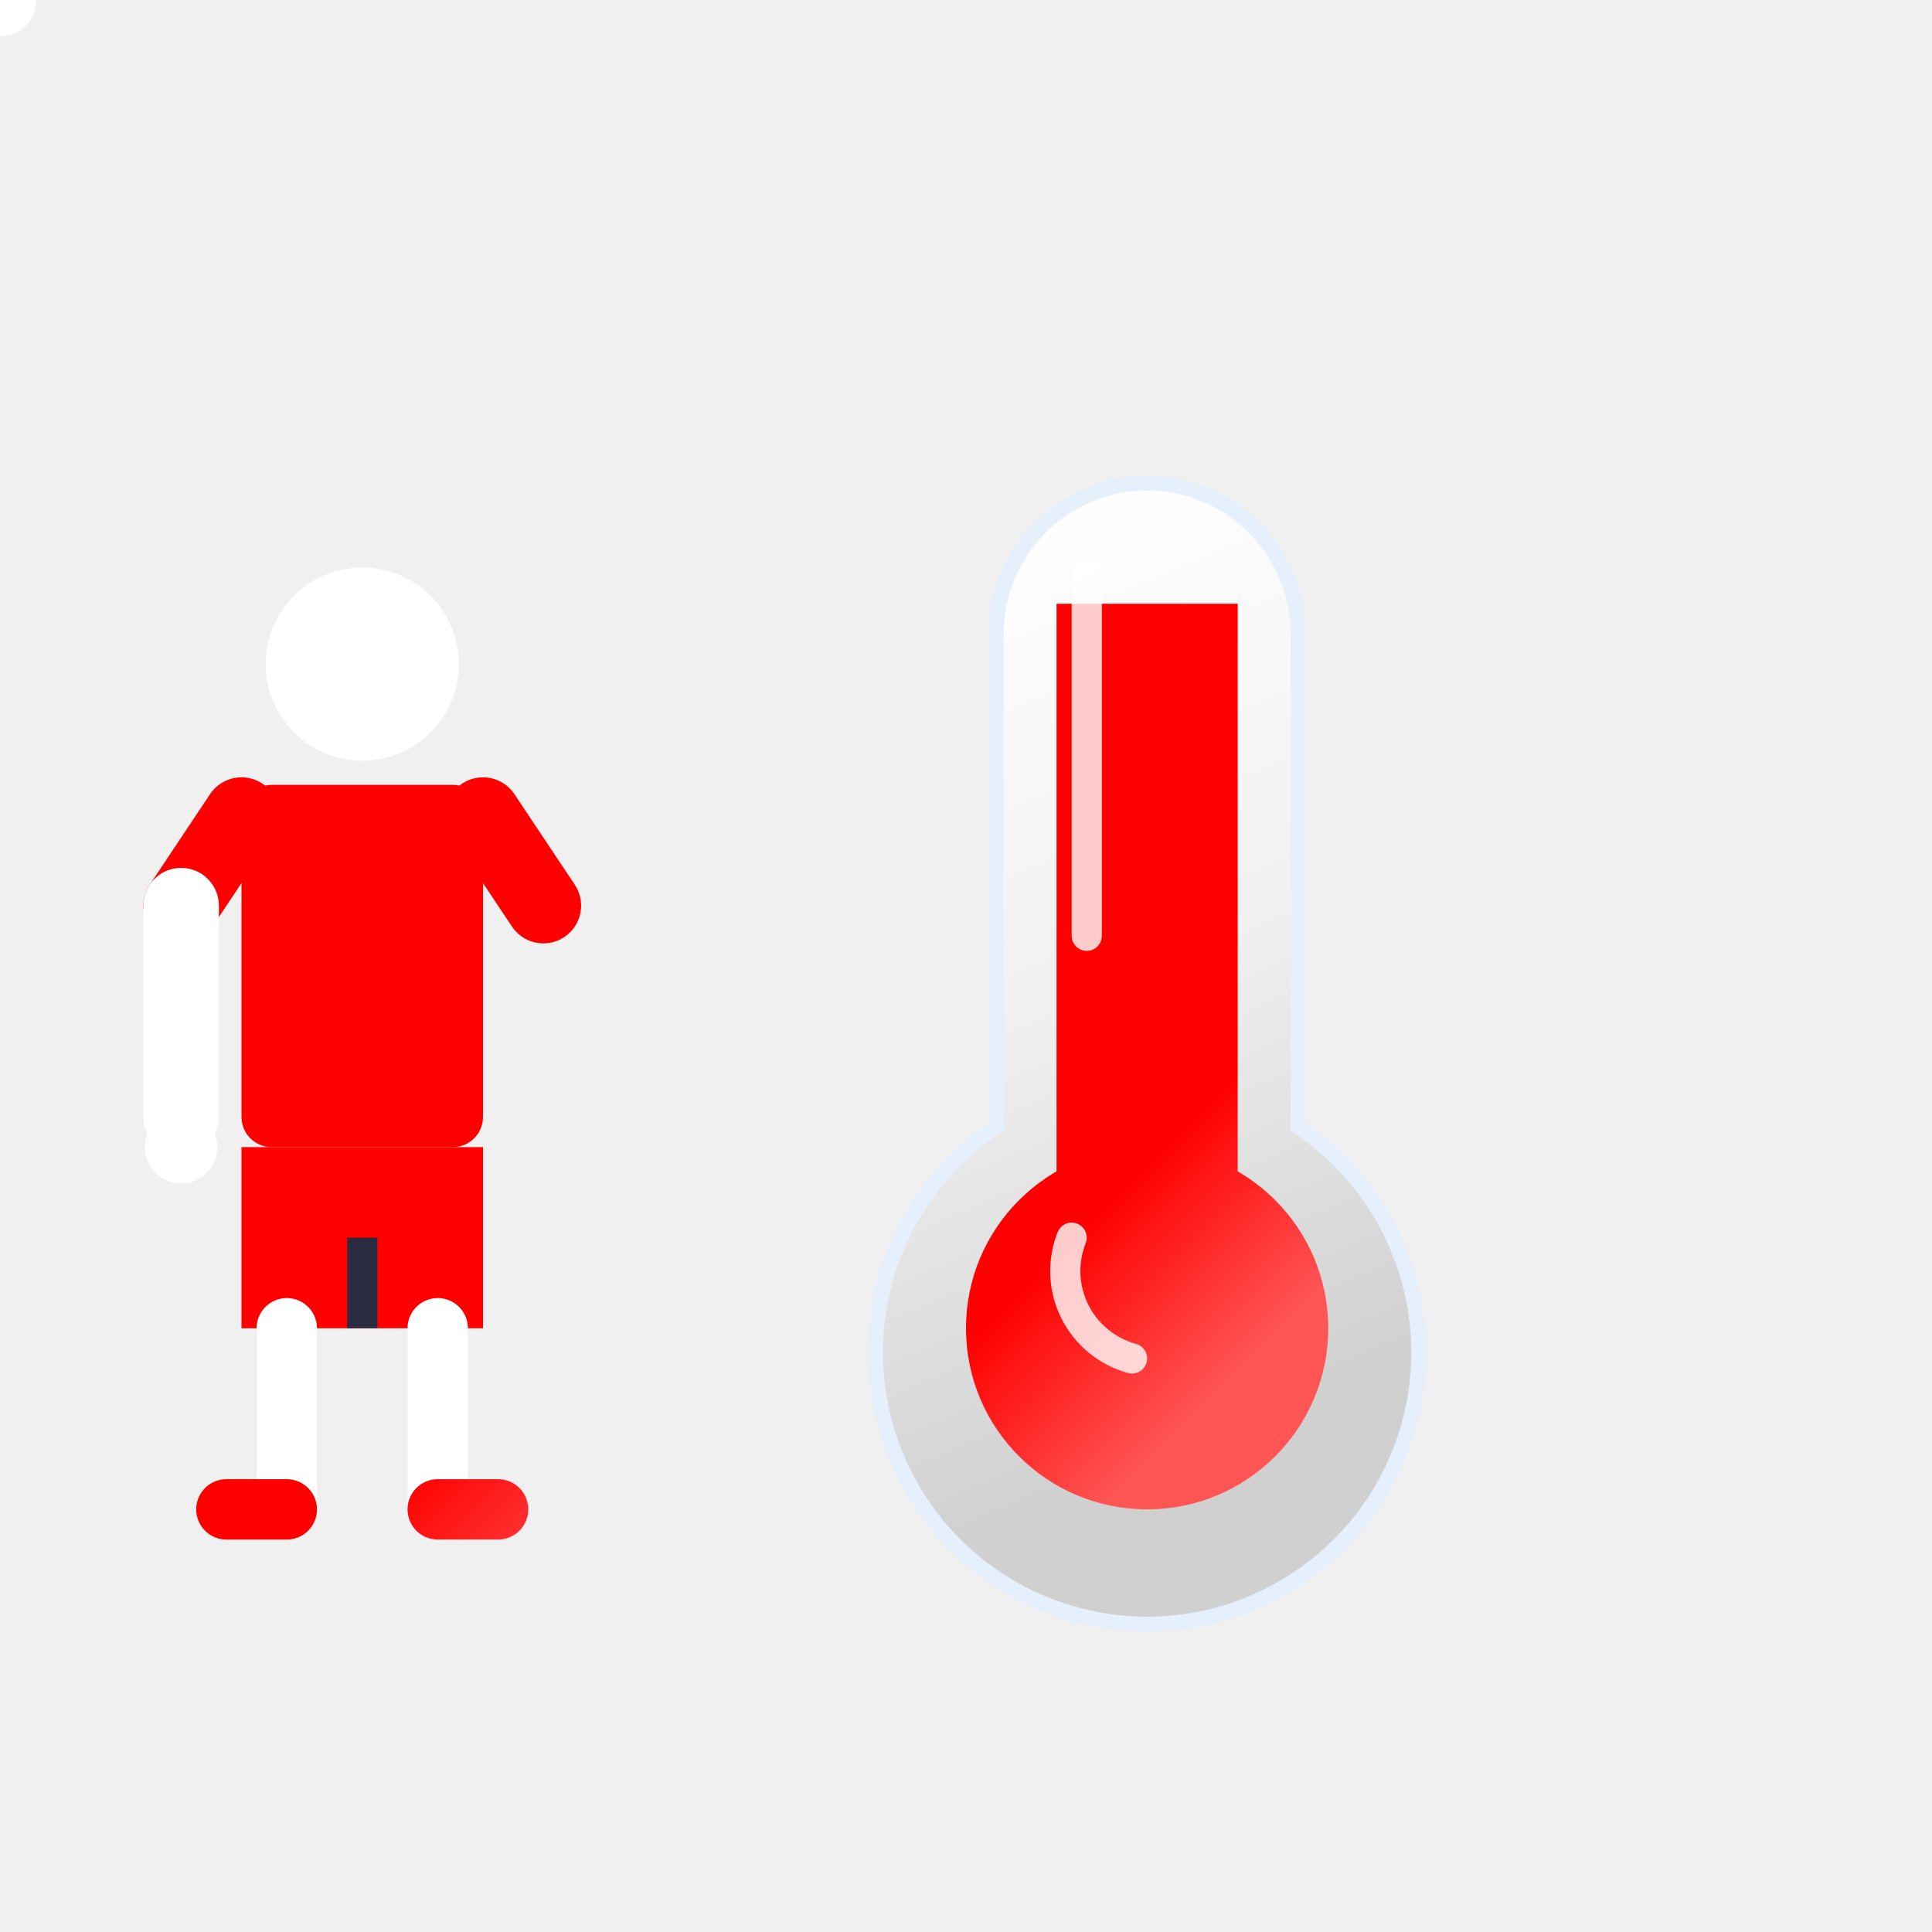
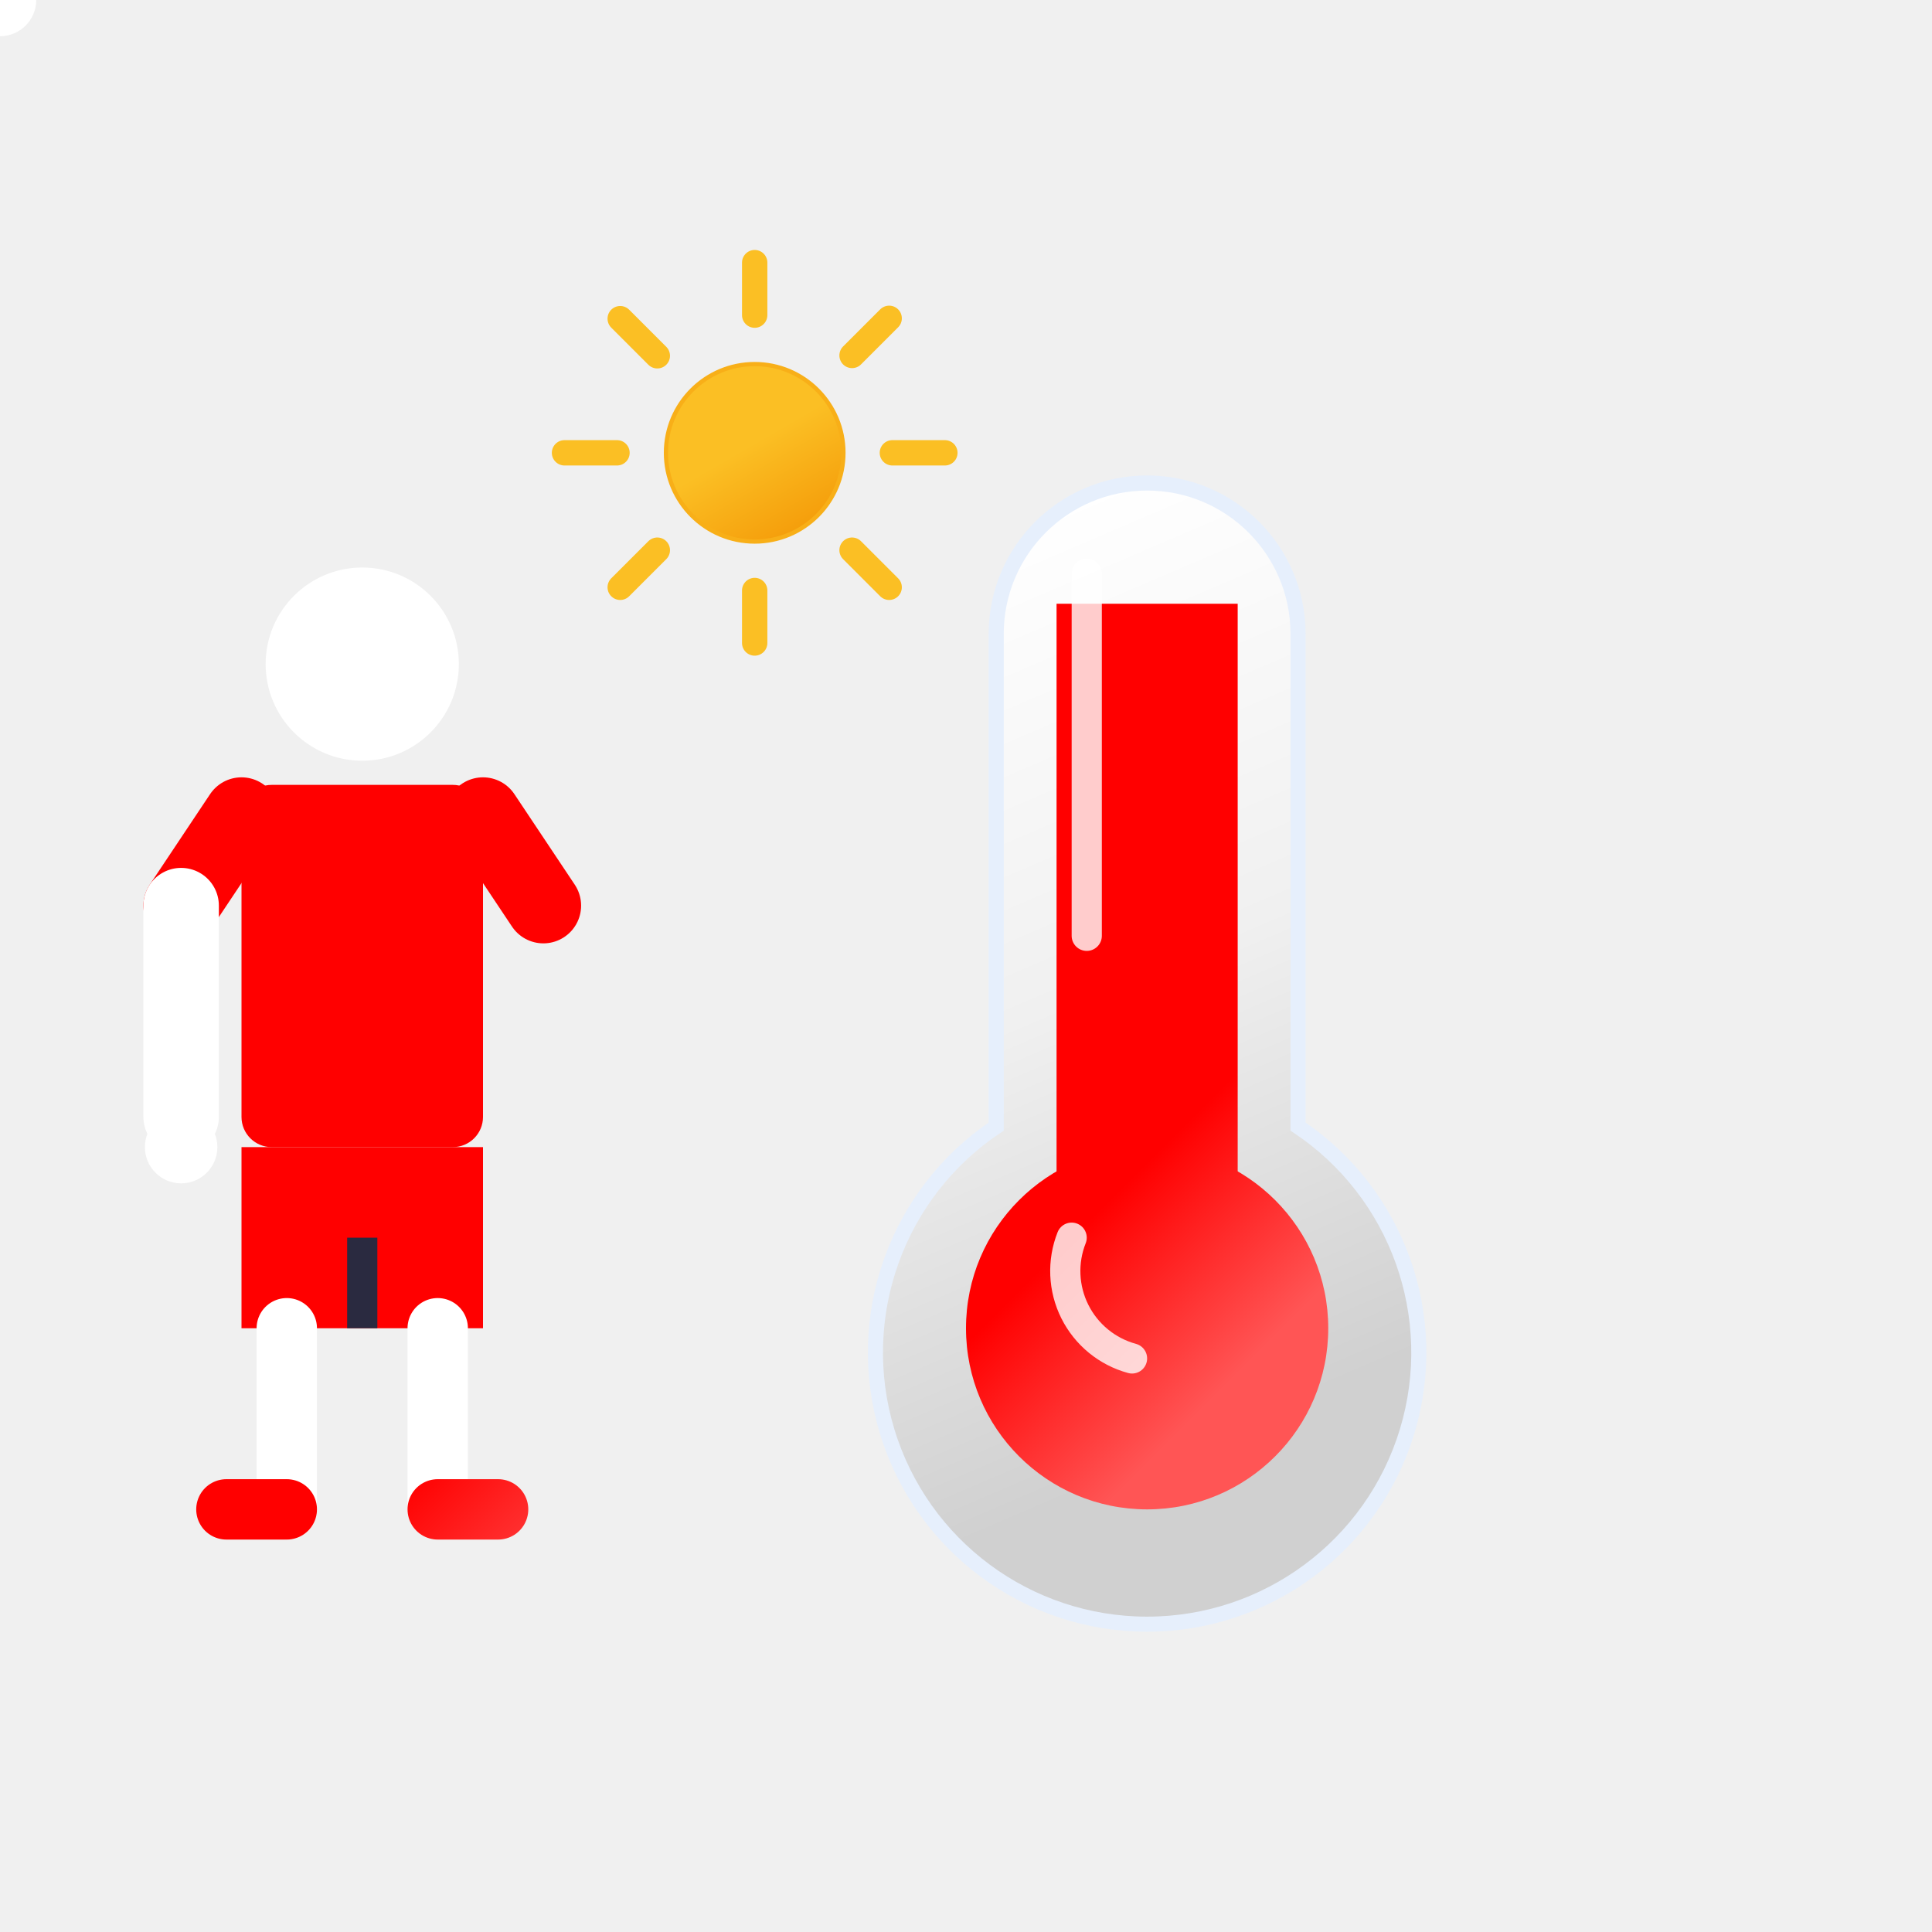
<svg xmlns="http://www.w3.org/2000/svg" viewBox="0 0 64 64">
  <defs>
    <linearGradient id="glassGrad" x1="18" y1="18" x2="30" y2="46" gradientUnits="userSpaceOnUse">
      <stop offset="0" stop-color="#ffffff" />
      <stop offset="0.5" stop-color="#f0f0f0" />
      <stop offset="1" stop-color="#d0d0d0" />
    </linearGradient>
    <linearGradient id="fluidGrad" x1="21.5" y1="41" x2="26.5" y2="46" gradientUnits="userSpaceOnUse">
      <stop offset="0" stop-color="#ff0000" />
      <stop offset="1" stop-color="#ff5555" />
    </linearGradient>
    <linearGradient id="waveGrad" x1="30" y1="45" x2="50" y2="45" gradientUnits="userSpaceOnUse">
      <stop offset="0" stop-color="#ff0000" stop-opacity="0.9" />
      <stop offset="1" stop-color="#ff0000" stop-opacity="0" />
    </linearGradient>
+     <linearGradient id="sunRefGrad" x1="26.75" x2="37.25" y1="22.91" y2="41.09" gradientUnits="userSpaceOnUse">
+       <stop offset="0" stop-color="#fbbf24" />
+       <stop offset=".45" stop-color="#fbbf24" />
+       <stop offset="1" stop-color="#f59e0b" />
+     </linearGradient>
  </defs>
+   <g transform="translate(25, 15) scale(0.28) translate(-32, -32)">
+     <circle cx="32" cy="32" r="10.5" fill="url(#sunRefGrad)" stroke="#f8af18" stroke-miterlimit="10" stroke-width="0.5" />
+     <path fill="none" stroke="#fbbf24" stroke-linecap="round" stroke-miterlimit="10" stroke-width="3" d="M32 15.71V9.5m0 45v-6.21m11.52-27.81l4.39-4.39M16.09 47.91l4.39-4.39m0-23l-4.39-4.39m31.82 31.78l-4.39-4.39M15.71 32H9.5m45 0h-6.21">
+       <animateTransform attributeName="transform" dur="45s" repeatCount="indefinite" type="rotate" values="0 32 32; 360 32 32" />
+     </path>
+   </g>
  <g>
    <animateTransform attributeName="transform" type="scale" values="1 1; 1.03 1.03; 1 1" dur="2s" repeatCount="indefinite" additive="sum" transform-origin="12 50" />
    <circle cx="12" cy="22" r="3.2" fill="#ffffff" />
    <path fill="#0ea5e9" opacity="0">
      <animate attributeName="d" values="M13 20 q 1 -1 2 0 q 1 1 0 2 q -1 1 -2 0; M14 21 q 1 -2 2 0 q 1 2 -1 3 q -1 -1 -1 -3; M16 26 q 0 -2 1 0 q 1 2 0 3 q -1 -1 -1 -3" dur="1.2s" repeatCount="indefinite" begin="0s" />
      <animate attributeName="opacity" values="0;1;1;0" dur="1.2s" repeatCount="indefinite" begin="0s" />
    </path>
    <path fill="#0ea5e9" opacity="0">
      <animate attributeName="d" values="M10 20 q -1 -1 -2 0 q -1 1 0 2 q 1 1 2 0; M10 21 q -1 -2 -2 0 q -1 2 1 3 q 1 -1 1 -3; M9 28 q 0 -2 -1 0 q -1 2 0 3 q 1 -1 1 -3" dur="1.2s" repeatCount="indefinite" begin="0.6s" />
      <animate attributeName="opacity" values="0;1;1;0" dur="1.2s" repeatCount="indefinite" begin="0.6s" />
    </path>
    <rect x="8" y="26" width="8" height="12" rx="1" fill="url(#fluidGrad)" />
    <path d="M8 27 L 6 30" stroke="url(#fluidGrad)" stroke-width="2.5" stroke-linecap="round" />
    <path d="M6 30 L 6 37" stroke="#ffffff" stroke-width="2.5" stroke-linecap="round" />
    <circle cx="6" cy="38" r="1.2" fill="#ffffff" />
    <path d="M16 27 L 18 30" stroke="url(#fluidGrad)" stroke-width="2.5" stroke-linecap="round" />
    <path stroke="#ffffff" stroke-width="2.5" stroke-linecap="round" fill="none">
      <animate attributeName="d" values="M18 30 L 18 37; M18 30 Q 22 28 15 21; M18 30 Q 22 28 9 21; M18 30 L 18 37; M18 30 L 18 37" keyTimes="0; 0.1; 0.25; 0.35; 1" dur="3s" repeatCount="indefinite" />
    </path>
    <circle r="1.2" fill="#ffffff">
      <animate attributeName="cx" values="18; 15; 9; 18; 18" keyTimes="0; 0.1; 0.25; 0.35; 1" dur="3s" repeatCount="indefinite" />
      <animate attributeName="cy" values="38; 21; 21; 38; 38" keyTimes="0; 0.1; 0.25; 0.35; 1" dur="3s" repeatCount="indefinite" />
    </circle>
    <rect x="8" y="38" width="8" height="6" fill="url(#fluidGrad)" />
    <path d="M12 44 L 12 41" stroke="#2a2a40" stroke-width="1" />
    <path d="M9.5 44 L 9.5 50" stroke="#ffffff" stroke-width="2" stroke-linecap="round" />
    <path d="M14.5 44 L 14.5 50" stroke="#ffffff" stroke-width="2" stroke-linecap="round" />
    <path d="M9.5 50 L 7.5 50" stroke="url(#fluidGrad)" stroke-width="2" stroke-linecap="round" />
    <path d="M14.5 50 L 16.5 50" stroke="url(#fluidGrad)" stroke-width="2" stroke-linecap="round" />
  </g>
  <g transform="translate(14, 0)">
    <path fill="url(#glassGrad)" stroke="#e6effc" stroke-width="0.5" stroke-miterlimit="10" d="M24 16a5 5 0 00-5 5v16.32a9 9 0 1010 0V21a5 5 0 00-5-5z" />
    <circle cx="24" cy="44" r="6" fill="url(#fluidGrad)" />
    <path fill="url(#fluidGrad)" d="M21 20h6v24h-6z" />
    <path fill="none" stroke="white" stroke-linecap="round" stroke-width="1" opacity="0.8" d="M22 19v12 M21.5 41a3 3 0 002 4" />
    <path fill="none" stroke="url(#waveGrad)" stroke-width="2.5" stroke-linecap="round" d="M34 38 a 8 8 0 0 1 0 12" opacity="0">
      <animate attributeName="opacity" values="0;1;0" dur="2s" repeatCount="indefinite" begin="0s" />
      <animate attributeName="d" values="M34 38 a 8 8 0 0 1 0 12; M36 36 a 11 11 0 0 1 0 16" dur="2s" repeatCount="indefinite" begin="0s" />
    </path>
    <path fill="none" stroke="url(#waveGrad)" stroke-width="2.5" stroke-linecap="round" d="M34 38 a 8 8 0 0 1 0 12" opacity="0">
      <animate attributeName="opacity" values="0;1;0" dur="2s" repeatCount="indefinite" begin="0.8s" />
      <animate attributeName="d" values="M34 38 a 8 8 0 0 1 0 12; M36 36 a 11 11 0 0 1 0 16" dur="2s" repeatCount="indefinite" begin="0.8s" />
    </path>
  </g>
</svg>
